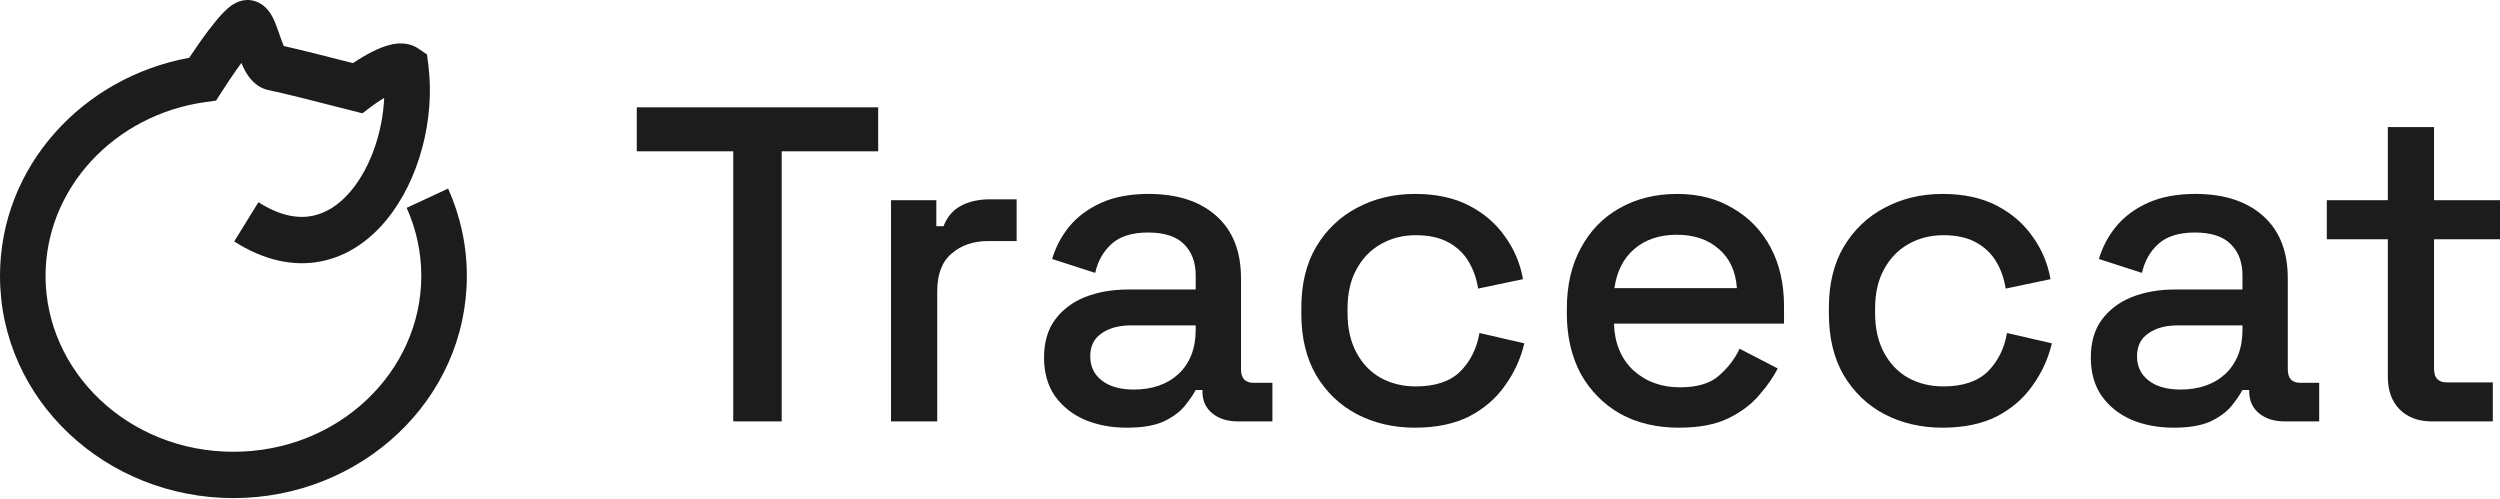
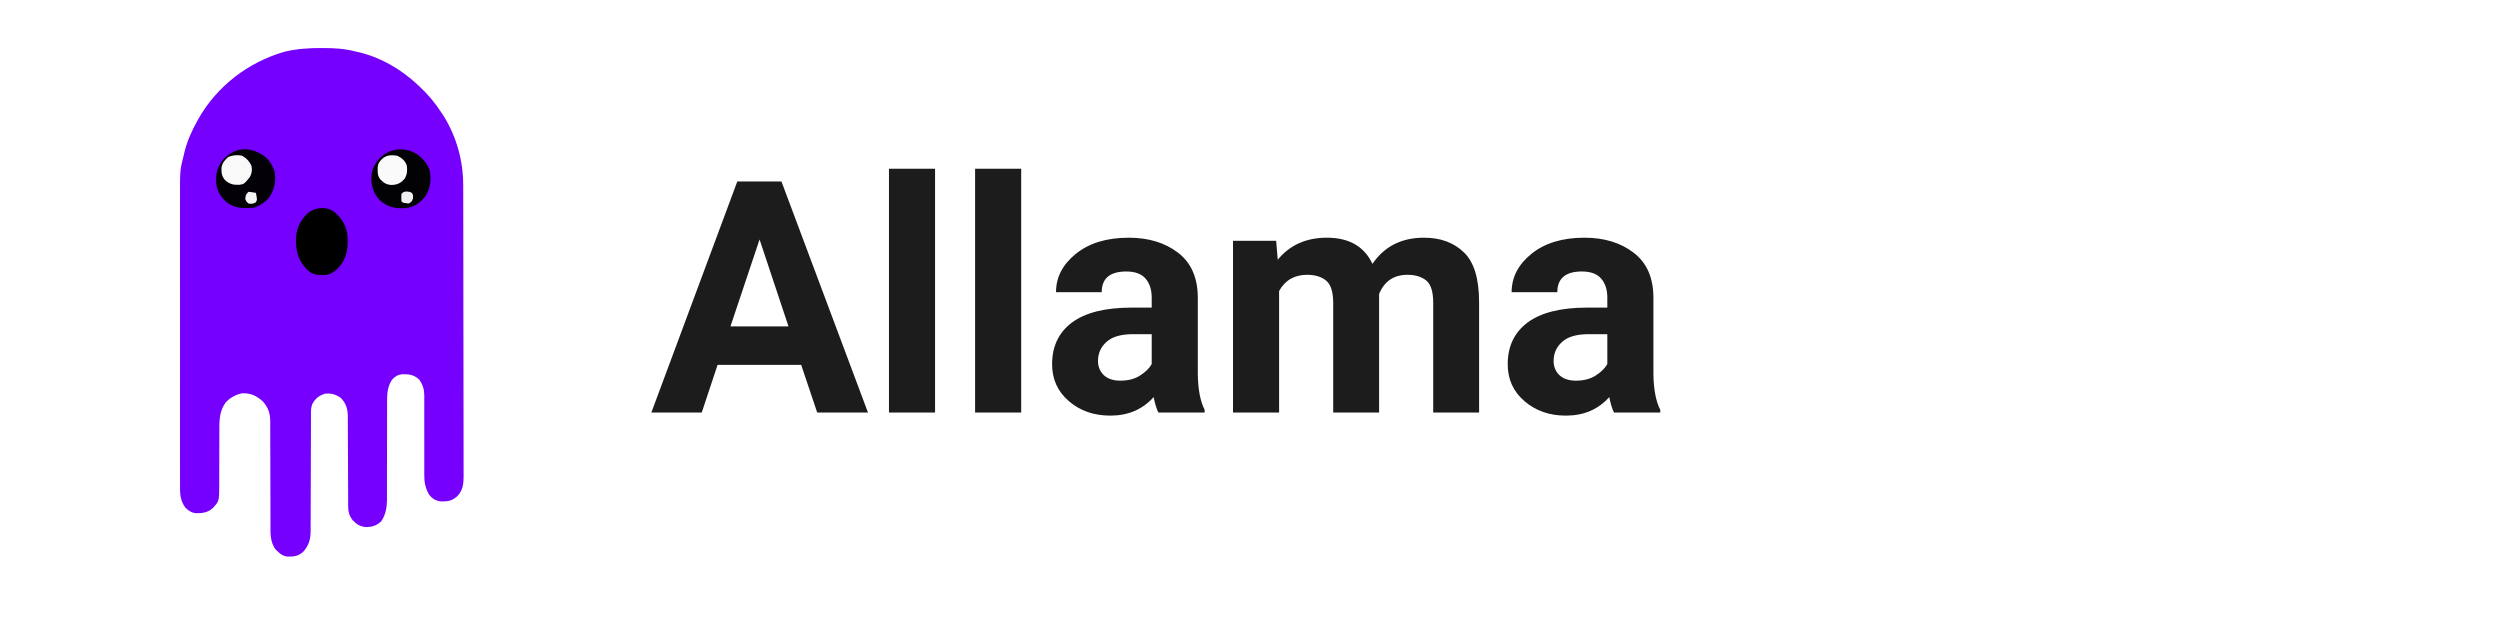
- <svg xmlns="http://www.w3.org/2000/svg" width="2708" height="540" viewBox="0 0 2708 540" fill="none">
-   <path fill-rule="evenodd" clip-rule="evenodd" d="M261.456 68.186C253.628 78.878 245.659 90.791 240.215 99.321L234.056 108.973L222.846 110.522C123.266 124.283 49.335 204.676 49.335 298.91C49.335 402.366 138.692 489.349 252.84 489.349C366.987 489.349 456.345 402.366 456.345 298.91C456.345 272.743 450.717 247.836 440.51 225.141L485.372 204.259C498.435 233.304 505.68 265.317 505.68 298.91C505.68 433.526 390.725 539.539 252.84 539.539C114.955 539.539 0 433.526 0 298.91C0 180.275 89.471 83.698 204.954 62.594C211.414 52.846 219.42 41.285 227.08 31.262C232.164 24.61 237.631 17.926 242.706 12.84C245.15 10.39 248.357 7.437 252.022 5.074C253.86 3.889 256.633 2.313 260.123 1.239C263.537 0.189 269.401 -0.911 276.139 1.211C284.943 3.983 289.95 10.308 292.063 13.305C294.532 16.806 296.304 20.524 297.527 23.354C299.427 27.752 301.309 33.206 302.832 37.621C303.208 38.711 303.563 39.737 303.89 40.669C305.279 44.626 306.424 47.627 307.418 49.849C326.525 54.115 357.134 61.948 377.952 67.275C379.459 67.66 380.916 68.033 382.313 68.39C388.73 64.084 396.285 59.471 403.848 55.712C409.735 52.785 416.722 49.819 423.791 48.243C429.641 46.94 441.939 45.079 453.115 52.597L462.517 58.922L463.971 70.293C471.374 128.204 454.415 194.788 418.555 238.317C400.323 260.447 376.215 277.729 346.885 283.278C317.261 288.882 285.571 281.897 253.683 261.533L279.913 219.025C303.413 234.032 322.656 236.811 337.866 233.934C353.368 231.001 367.992 221.557 380.744 206.078C401.373 181.037 414.449 143.211 416.16 106.009C410.774 109.286 405.66 112.825 401.922 115.65L392.58 122.71L381.284 119.864C376.943 118.771 371.274 117.321 364.838 115.675C341.296 109.653 307.494 101.007 290.939 97.599C276.198 94.564 268.666 82.332 265.783 77.186C264.166 74.299 262.727 71.213 261.456 68.186ZM434.729 97.198C434.729 97.198 434.715 97.201 434.687 97.204C434.715 97.199 434.729 97.198 434.729 97.198ZM309.4 53.498C309.396 53.522 309.257 53.357 308.995 52.932C309.272 53.261 309.404 53.474 309.4 53.498Z" fill="#1C1C1C" />
-   <path d="M2634.13 456.466C2619.55 456.466 2607.88 452.092 2599.13 443.344C2590.71 434.596 2586.5 422.931 2586.5 408.351V259.145H2520.4V216.862H2586.5V137.642H2636.56V216.862H2708V259.145H2636.56V399.603C2636.56 409.323 2641.09 414.183 2650.16 414.183H2700.22V456.466H2634.13Z" fill="#1C1C1C" />
-   <path d="M2354.68 463.271C2337.51 463.271 2322.12 460.355 2308.51 454.522C2295.23 448.69 2284.54 440.104 2276.44 428.764C2268.66 417.424 2264.77 403.653 2264.77 387.453C2264.77 370.928 2268.66 357.32 2276.44 346.628C2284.54 335.611 2295.39 327.349 2309 321.841C2322.93 316.333 2338.64 313.579 2356.14 313.579H2429.04V298.026C2429.04 284.094 2424.83 272.916 2416.41 264.492C2407.98 256.067 2395.02 251.855 2377.53 251.855C2360.35 251.855 2347.23 255.905 2338.16 264.006C2329.09 272.106 2323.09 282.636 2320.18 295.596L2273.52 280.53C2277.41 267.57 2283.56 255.905 2291.99 245.537C2300.74 234.845 2312.24 226.259 2326.49 219.778C2340.75 213.298 2357.92 210.058 2378.01 210.058C2409.12 210.058 2433.58 217.996 2451.4 233.873C2469.22 249.749 2478.13 272.268 2478.13 301.428V400.089C2478.13 409.809 2482.67 414.669 2491.74 414.669H2512.15V456.467H2474.73C2463.39 456.467 2454.15 453.55 2447.03 447.718C2439.9 441.886 2436.33 433.948 2436.33 423.904V422.446H2429.04C2426.45 427.306 2422.56 432.976 2417.38 439.456C2412.19 445.936 2404.58 451.606 2394.54 456.467C2384.49 461.003 2371.21 463.271 2354.68 463.271ZM2361.97 421.96C2382.06 421.96 2398.26 416.29 2410.57 404.949C2422.89 393.285 2429.04 377.408 2429.04 357.32V352.46H2359.06C2345.77 352.46 2335.08 355.376 2326.98 361.208C2318.88 366.716 2314.83 374.978 2314.83 385.995C2314.83 397.011 2319.04 405.759 2327.47 412.239C2335.89 418.72 2347.39 421.96 2361.97 421.96Z" fill="#1C1C1C" />
-   <path d="M2104 463.271C2081 463.271 2060.1 458.411 2041.3 448.69C2022.84 438.97 2008.09 424.876 1997.08 406.407C1986.38 387.939 1981.04 365.744 1981.04 339.823V333.505C1981.04 307.585 1986.38 285.552 1997.08 267.408C2008.09 248.939 2022.84 234.845 2041.3 225.125C2060.1 215.08 2081 210.058 2104 210.058C2127 210.058 2146.61 214.27 2162.81 222.694C2179.01 231.119 2191.97 242.297 2201.69 256.229C2211.73 270.162 2218.21 285.552 2221.13 302.401L2172.53 312.607C2170.91 301.914 2167.51 292.194 2162.32 283.446C2157.14 274.698 2149.85 267.732 2140.45 262.547C2131.05 257.363 2119.23 254.771 2104.97 254.771C2091.04 254.771 2078.4 258.011 2067.06 264.492C2056.05 270.648 2047.3 279.72 2040.82 291.708C2034.34 303.373 2031.1 317.629 2031.1 334.477V338.851C2031.1 355.7 2034.34 370.118 2040.82 382.107C2047.3 394.095 2056.05 403.167 2067.06 409.323C2078.4 415.479 2091.04 418.558 2104.97 418.558C2126.03 418.558 2142.07 413.211 2153.09 402.519C2164.1 391.503 2171.07 377.57 2173.99 360.722L2222.59 371.9C2218.7 388.425 2211.73 403.653 2201.69 417.586C2191.97 431.518 2179.01 442.696 2162.81 451.12C2146.61 459.221 2127 463.271 2104 463.271Z" fill="#1C1C1C" />
-   <path d="M1818.72 463.271C1794.42 463.271 1773.2 458.249 1755.05 448.204C1736.91 437.836 1722.65 423.418 1712.28 404.949C1702.24 386.157 1697.22 364.448 1697.22 339.823V333.991C1697.22 309.043 1702.24 287.334 1712.28 268.866C1722.33 250.073 1736.26 235.655 1754.08 225.611C1772.22 215.242 1793.12 210.058 1816.77 210.058C1839.78 210.058 1859.87 215.242 1877.04 225.611C1894.54 235.655 1908.14 249.749 1917.87 267.894C1927.59 286.038 1932.45 307.261 1932.45 331.561V350.516H1748.25C1748.89 371.576 1755.86 388.425 1769.15 401.061C1782.75 413.373 1799.6 419.53 1819.69 419.53C1838.48 419.53 1852.58 415.317 1861.97 406.893C1871.69 398.469 1879.15 388.749 1884.33 377.732L1925.64 399.117C1921.11 408.189 1914.46 417.748 1905.71 427.792C1897.29 437.836 1886.11 446.26 1872.18 453.064C1858.25 459.869 1840.43 463.271 1818.72 463.271ZM1748.73 312.121H1881.41C1880.12 293.976 1873.64 279.882 1861.97 269.838C1850.31 259.469 1835.08 254.285 1816.29 254.285C1797.5 254.285 1782.11 259.469 1770.12 269.838C1758.45 279.882 1751.32 293.976 1748.73 312.121Z" fill="#1C1C1C" />
-   <path d="M1532.56 463.271C1509.55 463.271 1488.65 458.411 1469.86 448.69C1451.39 438.97 1436.65 424.876 1425.63 406.407C1414.94 387.939 1409.59 365.744 1409.59 339.823V333.505C1409.59 307.585 1414.94 285.552 1425.63 267.408C1436.65 248.939 1451.39 234.845 1469.86 225.125C1488.65 215.08 1509.55 210.058 1532.56 210.058C1555.56 210.058 1575.16 214.27 1591.36 222.694C1607.56 231.119 1620.52 242.297 1630.24 256.229C1640.29 270.162 1646.77 285.552 1649.68 302.401L1601.08 312.607C1599.46 301.914 1596.06 292.194 1590.88 283.446C1585.69 274.698 1578.4 267.732 1569.01 262.547C1559.61 257.363 1547.78 254.771 1533.53 254.771C1519.6 254.771 1506.96 258.011 1495.62 264.492C1484.6 270.648 1475.85 279.72 1469.37 291.708C1462.89 303.373 1459.65 317.629 1459.65 334.477V338.851C1459.65 355.7 1462.89 370.118 1469.37 382.107C1475.85 394.095 1484.6 403.167 1495.62 409.323C1506.96 415.479 1519.6 418.558 1533.53 418.558C1554.59 418.558 1570.63 413.211 1581.64 402.519C1592.66 391.503 1599.63 377.57 1602.54 360.722L1651.14 371.9C1647.25 388.425 1640.29 403.653 1630.24 417.586C1620.52 431.518 1607.56 442.696 1591.36 451.12C1575.16 459.221 1555.56 463.271 1532.56 463.271Z" fill="#1C1C1C" />
-   <path d="M1220.81 463.271C1203.64 463.271 1188.25 460.355 1174.64 454.522C1161.36 448.69 1150.66 440.104 1142.56 428.764C1134.79 417.424 1130.9 403.653 1130.9 387.453C1130.9 370.928 1134.79 357.32 1142.56 346.628C1150.66 335.611 1161.52 327.349 1175.13 321.841C1189.06 316.333 1204.77 313.579 1222.27 313.579H1295.17V298.026C1295.17 284.094 1290.96 272.916 1282.54 264.492C1274.11 256.067 1261.15 251.855 1243.66 251.855C1226.48 251.855 1213.36 255.905 1204.29 264.006C1195.22 272.106 1189.22 282.636 1186.31 295.596L1139.65 280.53C1143.54 267.57 1149.69 255.905 1158.12 245.537C1166.87 234.845 1178.37 226.259 1192.62 219.778C1206.88 213.298 1224.05 210.058 1244.14 210.058C1275.25 210.058 1299.71 217.996 1317.53 233.873C1335.35 249.749 1344.26 272.268 1344.26 301.428V400.089C1344.26 409.809 1348.8 414.669 1357.87 414.669H1378.28V456.467H1340.86C1329.52 456.467 1320.28 453.55 1313.16 447.718C1306.03 441.886 1302.46 433.948 1302.46 423.904V422.446H1295.17C1292.58 427.306 1288.69 432.976 1283.51 439.456C1278.32 445.936 1270.71 451.606 1260.67 456.467C1250.62 461.003 1237.34 463.271 1220.81 463.271ZM1228.1 421.96C1248.19 421.96 1264.39 416.29 1276.7 404.949C1289.02 393.285 1295.17 377.408 1295.17 357.32V352.46H1225.19C1211.9 352.46 1201.21 355.376 1193.11 361.208C1185.01 366.716 1180.96 374.978 1180.96 385.995C1180.96 397.011 1185.17 405.759 1193.6 412.239C1202.02 418.72 1213.52 421.96 1228.1 421.96Z" fill="#1C1C1C" />
-   <path d="M965.147 456.466V216.862H1014.23V245.051H1022.01C1025.9 235.007 1032.06 227.716 1040.48 223.18C1049.23 218.32 1059.92 215.89 1072.56 215.89H1101.23V261.089H1070.61C1054.41 261.089 1041.13 265.625 1030.76 274.698C1020.39 283.446 1015.21 297.054 1015.21 315.523V456.466H965.147Z" fill="#1C1C1C" />
-   <path d="M794.253 456.466V163.887H689.76V116.258H951.235V163.887H846.742V456.466H794.253Z" fill="#1C1C1C" />
+ <svg xmlns="http://www.w3.org/2000/svg" viewBox="0 0 200 50" width="200" height="50">
+   <g transform="translate(5, 2) scale(0.085)">
+     <path d="M0 0 C0.701 0.001 1.401 0.002 2.123 0.004 C12.427 0.037 22.132 0.612 32.125 3.312 C33.471 3.603 33.471 3.603 34.844 3.898 C55.655 8.725 74.592 19.913 90.125 34.312 C90.674 34.818 91.224 35.323 91.79 35.844 C100.092 43.569 106.968 51.795 113.125 61.312 C113.761 62.287 114.396 63.262 115.051 64.266 C127.194 83.975 133.276 106.385 133.272 129.42 C133.276 130.626 133.28 131.832 133.283 133.074 C133.292 136.404 133.297 139.734 133.3 143.064 C133.304 146.662 133.313 150.26 133.322 153.858 C133.342 162.534 133.352 171.21 133.361 179.886 C133.365 183.975 133.37 188.064 133.376 192.154 C133.393 205.751 133.407 219.348 133.414 232.945 C133.416 236.468 133.418 239.991 133.42 243.514 C133.421 244.39 133.421 245.265 133.422 246.168 C133.43 260.365 133.455 274.563 133.488 288.761 C133.521 303.347 133.539 317.934 133.542 332.52 C133.544 340.706 133.553 348.892 133.578 357.078 C133.6 364.046 133.608 371.013 133.599 377.981 C133.594 381.534 133.596 385.087 133.615 388.641 C133.636 392.496 133.626 396.35 133.613 400.205 C133.629 401.884 133.629 401.884 133.646 403.596 C133.587 410.687 132.73 416.623 127.607 421.867 C122.46 426.298 118.9 426.791 112.242 426.711 C107.373 426.089 104.144 424.162 101.125 420.312 C97.741 414.186 96.545 409.011 96.643 402.064 C96.639 401.188 96.635 400.312 96.631 399.41 C96.625 397.524 96.628 395.638 96.639 393.753 C96.657 390.763 96.649 387.774 96.635 384.784 C96.61 378.439 96.615 372.095 96.625 365.75 C96.637 358.39 96.635 351.03 96.601 343.67 C96.594 340.734 96.61 337.798 96.628 334.862 C96.622 333.052 96.616 331.242 96.607 329.431 C96.619 328.623 96.63 327.815 96.642 326.983 C96.582 321.333 95.268 317.042 92.125 312.312 C87.065 307.499 82.695 306.882 75.918 306.98 C71.486 307.507 69.084 309.056 66.125 312.312 C62.102 318.836 61.554 324.961 61.627 332.473 C61.621 333.552 61.616 334.631 61.61 335.743 C61.601 338.072 61.601 340.402 61.609 342.731 C61.621 346.423 61.61 350.113 61.593 353.805 C61.566 360.312 61.56 366.818 61.562 373.325 C61.564 383.738 61.55 394.151 61.506 404.565 C61.496 408.192 61.505 411.82 61.515 415.448 C61.509 417.682 61.502 419.917 61.494 422.152 C61.502 423.153 61.509 424.154 61.517 425.185 C61.464 432.578 60.293 438.874 56.312 445.188 C52.166 449.216 48.454 450.528 42.75 450.875 C36.745 450.711 33.233 448.582 29.125 444.312 C26.049 440.145 25.003 436.367 24.994 431.241 C24.988 430.038 24.988 430.038 24.982 428.811 C24.982 427.505 24.982 427.505 24.983 426.173 C24.98 425.249 24.976 424.325 24.973 423.373 C24.965 421.367 24.96 419.361 24.956 417.355 C24.949 414.177 24.933 410.999 24.915 407.821 C24.863 398.784 24.815 389.748 24.799 380.712 C24.789 375.183 24.76 369.654 24.718 364.125 C24.705 362.022 24.7 359.918 24.703 357.815 C24.705 354.866 24.683 351.918 24.655 348.97 C24.662 348.107 24.668 347.244 24.675 346.356 C24.568 339.351 22.772 333.892 17.688 328.938 C12.743 325.802 9.037 324.711 3.125 325.312 C-2.692 327.23 -5.947 329.807 -8.875 335.312 C-9.869 338.295 -10.002 340.251 -10.006 343.365 C-10.01 344.409 -10.014 345.454 -10.018 346.53 C-10.018 347.675 -10.017 348.821 -10.017 350.001 C-10.022 351.811 -10.022 351.811 -10.027 353.658 C-10.035 356.283 -10.04 358.909 -10.044 361.535 C-10.05 365.692 -10.066 369.848 -10.085 374.005 C-10.091 375.429 -10.098 376.854 -10.104 378.278 C-10.107 378.991 -10.11 379.704 -10.114 380.439 C-10.156 390.116 -10.189 399.792 -10.201 409.468 C-10.209 415.996 -10.232 422.524 -10.27 429.053 C-10.29 432.505 -10.302 435.957 -10.297 439.409 C-10.292 443.265 -10.317 447.121 -10.345 450.977 C-10.335 452.68 -10.335 452.68 -10.325 454.418 C-10.422 462.629 -11.971 467.972 -17.375 474.188 C-22.219 478.305 -25.927 478.758 -32.188 478.625 C-37.42 478.017 -40.038 475.149 -43.625 471.562 C-48.449 464.595 -48.162 456.97 -48.13 448.791 C-48.134 447.662 -48.138 446.532 -48.141 445.368 C-48.148 442.927 -48.151 440.485 -48.149 438.043 C-48.148 434.176 -48.161 430.309 -48.178 426.441 C-48.225 415.449 -48.249 404.457 -48.256 393.464 C-48.26 386.731 -48.285 379.998 -48.321 373.265 C-48.331 370.704 -48.333 368.143 -48.328 365.582 C-48.321 361.999 -48.338 358.417 -48.361 354.834 C-48.353 353.781 -48.344 352.729 -48.336 351.644 C-48.425 343.736 -50.099 338.436 -55.375 332.5 C-61.272 327.34 -66.444 324.722 -74.441 324.938 C-80.614 325.889 -86.054 329.041 -90.312 333.562 C-96.437 341.957 -96.296 351.066 -96.255 361.064 C-96.246 363.546 -96.256 366.027 -96.272 368.509 C-96.312 375.558 -96.313 382.608 -96.311 389.657 C-96.311 393.986 -96.33 398.314 -96.36 402.643 C-96.371 405.075 -96.359 407.505 -96.346 409.936 C-96.384 426.464 -96.384 426.464 -102.358 432.913 C-107.446 437.419 -112.232 437.841 -118.789 437.785 C-123.039 437.134 -125.191 435.432 -128.254 432.527 C-133.316 425.611 -133.304 419.283 -133.256 410.961 C-133.261 409.717 -133.265 408.473 -133.27 407.191 C-133.28 403.749 -133.276 400.307 -133.267 396.864 C-133.26 393.147 -133.271 389.43 -133.279 385.712 C-133.292 378.432 -133.29 371.152 -133.281 363.872 C-133.274 357.949 -133.273 352.026 -133.276 346.104 C-133.277 345.26 -133.277 344.416 -133.278 343.547 C-133.279 341.833 -133.28 340.119 -133.281 338.404 C-133.289 322.329 -133.279 306.253 -133.263 290.178 C-133.25 276.409 -133.252 262.641 -133.266 248.872 C-133.282 232.867 -133.288 216.862 -133.279 200.857 C-133.278 199.147 -133.277 197.436 -133.276 195.726 C-133.276 194.884 -133.276 194.043 -133.275 193.176 C-133.272 187.27 -133.277 181.365 -133.284 175.46 C-133.292 168.248 -133.29 161.036 -133.274 153.824 C-133.266 150.15 -133.263 146.476 -133.273 142.802 C-133.343 114.774 -133.343 114.774 -129.875 101.312 C-129.683 100.479 -129.491 99.646 -129.293 98.787 C-126.685 87.866 -122.342 78.073 -116.875 68.312 C-116.546 67.725 -116.217 67.137 -115.878 66.531 C-98.318 35.657 -69.222 13.542 -35.312 3.562 C-23.633 0.71 -11.989 -0.062 0 0 Z " fill="#7500FE" transform="translate(243.875,21.6875)" />
+     <path d="M0 0 C5.614 3.849 10.34 9.174 12.508 15.73 C14.011 24.405 13.243 32.87 8.199 40.199 C2.794 46.799 -2.175 50.214 -10.691 51.188 C-20.145 51.568 -27.002 50.264 -34.195 43.984 C-40.053 37.895 -42.223 31.579 -42.512 23.219 C-42.227 15.045 -39.727 9.601 -34.172 3.609 C-24.112 -5.427 -11.691 -6.669 0 0 Z " fill="#020104" transform="translate(333.1367,121.2188)" />
+     <path d="M0 0 C0.63 0.339 1.261 0.678 1.91 1.027 C7.693 4.598 11.589 10.579 13.645 17.02 C15.217 25.778 13.547 33.232 8.902 40.785 C5.187 45.71 -0.209 49.07 -6 51 C-15.866 51.669 -23.903 51.872 -31.887 45.492 C-37.47 40.459 -40.486 35.144 -41.414 27.664 C-41.798 18.349 -40.189 11.74 -33.98 4.715 C-23.9 -5.013 -12.217 -6.792 0 0 Z " fill="#030105" transform="translate(186,121)" />
+     <path d="M0 0 C7.594 5.316 12.312 12.443 14.188 21.5 C15.226 32.119 14.758 42.11 8.352 51.066 C4.038 56.214 0.313 60.05 -6.605 60.805 C-12.992 61.074 -17.908 60.802 -22.812 56.5 C-31.212 48.416 -33.873 40.427 -34.125 28.812 C-34.004 18.324 -31.163 10.85 -23.805 3.316 C-17.54 -2.395 -7.801 -3.971 0 0 Z " fill="#000001" transform="translate(253.8125,174.5)" />
+     <path d="M0 0 C4.26 2.411 7.117 5.477 9 10 C9.467 14.203 9.305 16.425 7.312 20.188 C1.978 26.675 1.978 26.675 -2.332 27.383 C-8.029 27.639 -11.631 26.943 -16 23 C-19.162 19.311 -19.524 15.921 -19.352 11.215 C-18.638 6.718 -16.186 4.047 -12.875 1.125 C-8.526 -0.577 -4.594 -0.894 0 0 Z " fill="#F9F9F9" transform="translate(169,123)" />
+     <path d="M0 0 C4.406 2.163 7.164 4.411 9 9 C9.711 13.737 9.471 17.058 7.312 21.375 C3.547 25.649 0.797 27.176 -4.875 27.562 C-9.8 27.437 -12.252 25.888 -15.723 22.508 C-18.736 18.951 -18.385 15.254 -18.355 10.77 C-17.801 6.451 -16.189 4.892 -13 2 C-8.74 -0.84 -5.001 -0.631 0 0 Z " fill="#FAFAFA" transform="translate(315,123)" />
+     <path d="M0 0 C3.062 0.312 3.062 0.312 5 1.438 C6.062 3.312 6.062 3.312 5.938 6.375 C5.062 9.312 5.062 9.312 2.062 11.312 C-3.493 10.757 -3.493 10.757 -4.938 9.312 C-5.125 5.875 -5.125 5.875 -4.938 2.312 C-2.938 0.312 -2.938 0.312 0 0 Z " fill="#F0F0F0" transform="translate(323.9375,156.6875)" />
+     <path d="M0 0 C3.625 0.375 3.625 0.375 7 1 C8.334 7.425 8.334 7.425 6.875 9.938 C4.336 11.376 2.872 11.503 0 11 C-1.875 9.312 -1.875 9.312 -3 7 C-2.759 3.63 -2.412 2.412 0 0 Z " fill="#F6F6F6" transform="translate(175,157)" />
+   </g>
+   <text x="52" y="33" font-family="system-ui, -apple-system, BlinkMacSystemFont, 'Segoe UI', Roboto, sans-serif" font-size="26" font-weight="600" fill="#1C1C1C">Allama</text>
</svg>
